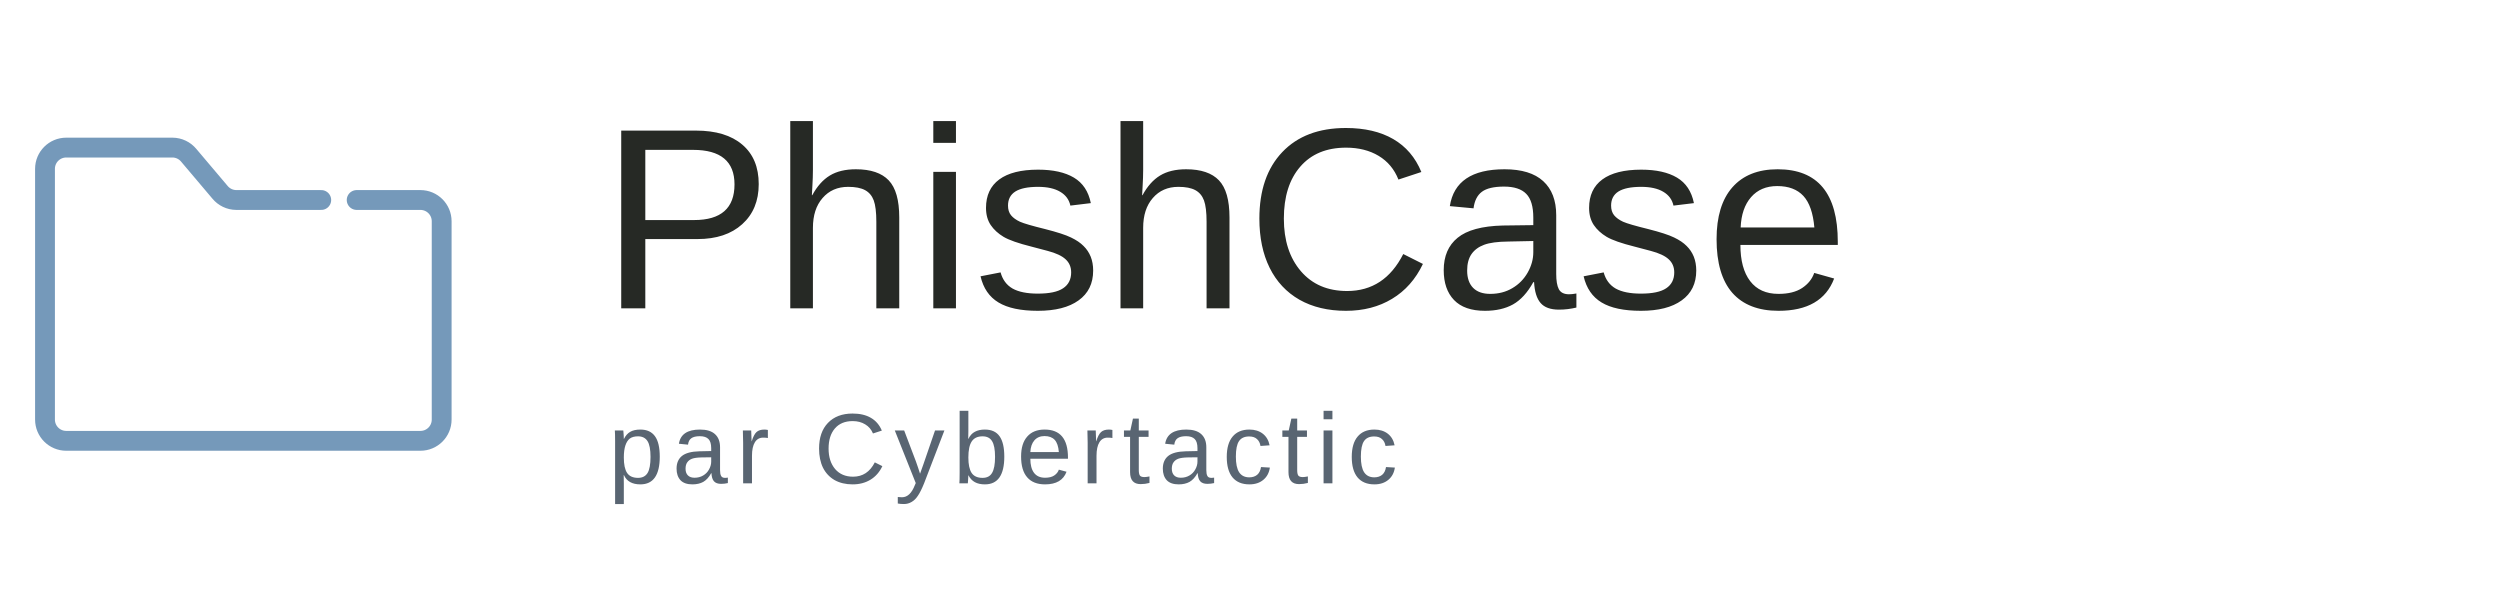
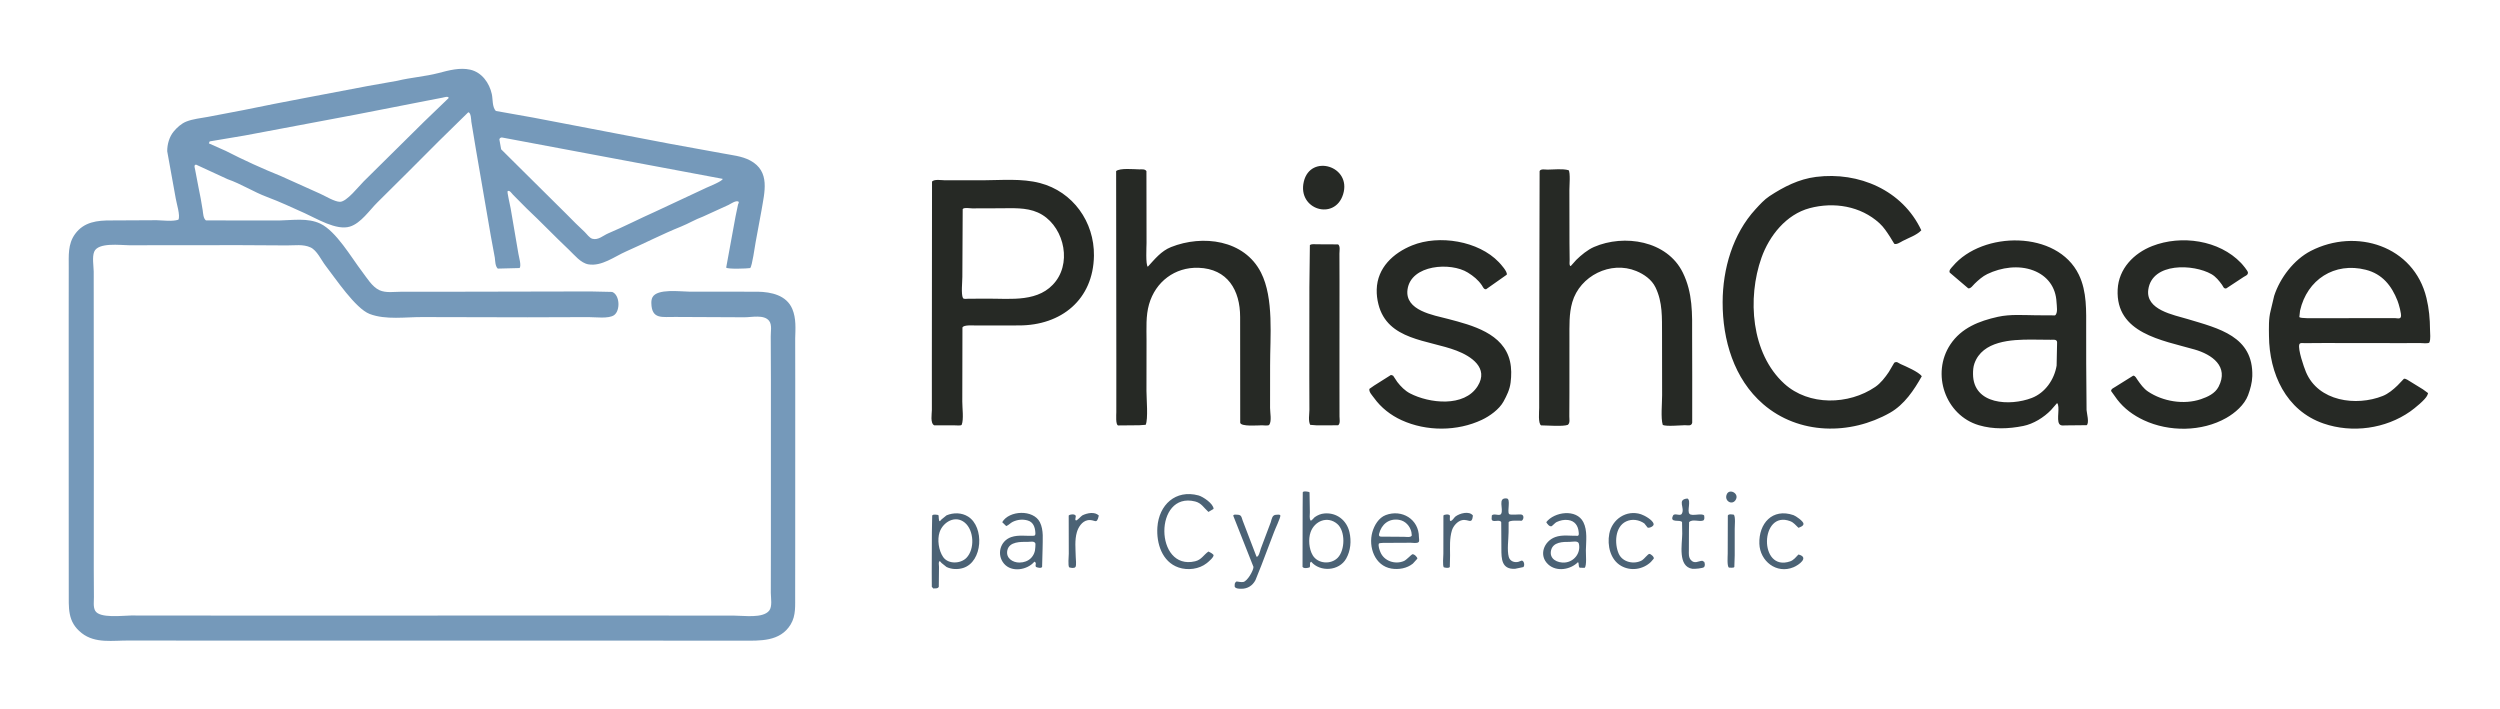
- <svg xmlns="http://www.w3.org/2000/svg" viewBox="0 0 300 72" role="img" aria-label="PhishCase" fill="none" color="#7599BA" stroke="currentColor" stroke-width="2.8" stroke-linecap="round" stroke-linejoin="round">
-   <g transform="translate(2 7) scale(.85)">
-     <path d="M43 20H31a3 3 0 0 1-2.3-1.1l-4.4-5.2A3 3 0 0 0 22 12.6H7a3 3 0 0 0-3 3V51a3 3 0 0 0 3 3h50a3 3 0 0 0 3-3V23a3 3 0 0 0-3-3h-9" />
+ <svg xmlns="http://www.w3.org/2000/svg" width="437.425" height="124" viewBox="0 0 437.425 124" role="img" aria-labelledby="titre description">
+   <g id="symbole" fill="#7599BA" transform="translate(12 12) scale(0.345)">
+     <path fill-rule="evenodd" d="M 55.675 76.656 C 56.794 74.711 54.736 68.347 54.359 65.93 L 50.024 41.93 C 50.006 38.453 51.053 34.647 53.291 31.93 C 54.944 29.923 57.226 27.849 59.675 26.883 C 63.194 25.495 66.982 25.179 70.675 24.485 L 88.675 21.053 C 109.608 16.702 130.702 12.921 151.675 8.85 L 166.675 6.192 C 173.568 4.499 180.825 4.044 187.675 2.245 C 192.798 0.899 198.384 -0.639 203.675 0.55 C 209.641 1.892 213.415 7.35 214.646 12.93 C 215.213 15.504 214.782 19.454 216.675 21.485 L 235.675 24.866 L 304.675 38.08 L 331.675 42.997 C 336.393 43.926 341.375 44.309 345.675 46.605 C 356.039 52.14 352.917 62.78 351.417 71.93 L 348.464 87.93 C 348.042 90.021 346.708 100.23 345.675 101.171 C 344.099 101.438 334.231 101.812 333.506 100.93 L 338.266 74.93 L 339.52 68.93 C 339.608 68.569 340.241 67.73 339.675 67.43 C 338.4 66.754 335.787 68.612 334.675 69.159 L 321.675 75.094 C 317.863 76.481 314.43 78.587 310.675 80.099 C 301.176 83.925 292.025 88.65 282.675 92.767 C 276.87 95.323 270.388 100.394 263.675 99.294 C 259.733 98.648 256.541 94.516 253.798 91.93 C 246.507 85.059 239.605 77.788 232.298 70.93 L 225.351 63.93 C 224.801 63.368 223.664 61.502 222.675 62.157 C 222.255 62.436 223.986 69.432 224.206 70.93 L 228.133 93.93 C 228.325 95.314 229.819 100.187 228.675 101.161 L 217.675 101.444 C 216.352 100.23 216.387 97.614 216.175 95.93 L 214.148 84.93 L 206.575 40.93 L 204.254 26.93 C 204.158 26.164 204.138 22.185 202.675 22.185 L 187.675 36.895 C 177.364 47.206 167.082 57.601 156.675 67.815 C 152.645 71.77 148.29 78.404 142.675 80.138 C 135.813 82.257 125.841 76.057 119.675 73.297 C 113.389 70.483 107.131 67.535 100.675 65.125 C 93.867 62.584 87.565 58.495 80.675 56.102 L 64.675 48.72 C 63.403 48.72 63.986 50.352 64.113 50.93 L 65.83 59.93 C 66.627 63.863 67.46 67.974 68.029 71.93 C 68.241 73.402 68.299 76.009 69.675 77 L 106.675 77.044 C 113.534 76.927 121.285 75.593 127.675 78.643 C 135.739 82.493 143.345 95.74 148.83 102.93 C 151.243 106.093 153.951 110.704 157.675 112.398 C 160.982 113.902 165.122 113.176 168.675 113.176 L 191.675 113.176 L 264.675 113.026 L 275.675 113.271 C 279.598 114.753 279.898 122.722 276.675 125.034 C 273.951 126.987 267.15 126.028 263.675 126.042 L 232.675 126.139 L 179.675 126.022 C 171.064 125.944 160.867 127.59 152.675 124.438 C 145.494 121.674 135.359 106.448 130.309 99.93 C 128.157 97.152 125.983 92.177 122.675 90.675 C 118.93 88.975 114.702 89.707 110.675 89.684 L 86.675 89.546 L 30.675 89.599 C 26.32 89.588 14.919 88.001 12.972 92.93 C 11.907 95.626 12.691 100.054 12.74 102.93 L 12.758 123.93 L 12.804 197.93 L 12.775 253.93 L 12.844 267.93 C 12.889 270.143 12.39 272.938 13.473 274.93 C 15.667 278.965 27.498 277.399 31.675 277.372 L 87.675 277.422 L 288.675 277.393 L 337.675 277.438 C 342.509 277.418 352.058 278.925 355.3 274.93 C 356.989 272.849 356.164 268.486 356.143 265.93 L 356.183 241.93 L 356.191 157.93 L 356.107 135.93 C 356.031 133.479 356.883 129.994 355.277 127.93 C 352.692 124.608 346.403 126.163 342.675 126.128 L 307.675 125.963 C 301.231 125.831 295.709 127.467 295.552 118.93 C 295.534 117.937 295.659 116.825 296.154 115.93 C 298.606 111.499 310.138 113.094 314.675 113.125 L 349.675 113.164 C 356.366 113.312 364.093 114.914 367.05 121.93 C 369.052 126.68 368.645 131.887 368.506 136.93 L 368.533 157.93 L 368.519 241.93 L 368.492 266.93 C 368.421 272.094 369.014 277.31 366.199 281.93 C 360.828 290.746 350.654 290.146 341.675 290.146 L 285.675 290.111 L 82.675 290.111 L 30.675 290.066 C 22.515 289.992 13.558 291.714 6.675 286.321 C -0.785 280.476 0.162 273.453 0.09 264.93 L 0.073 239.93 L 0.056 127.93 L 0.08 100.93 C 0.111 94.915 -0.457 89.06 3.267 83.93 C 7.786 77.705 14.561 76.964 21.675 77.017 L 44.675 76.899 C 48.037 76.969 52.47 77.648 55.675 76.656 Z M 71.55 36.93 L 89.383 33.93 L 145.675 23.335 L 181.675 16.294 L 189.675 14.746 C 190.18 14.67 192.771 13.766 192.771 14.93 L 180.296 26.93 L 149.675 57.214 C 147.164 59.689 141.1 67.53 137.675 67.566 C 134.963 67.594 130.22 64.638 127.675 63.508 L 107.675 54.512 C 98.264 50.716 88.716 46.371 79.675 41.725 L 71.138 37.93 L 71.55 36.93 Z M 218.477 35.93 C 218.745 35.252 218.71 35.176 219.675 34.92 L 331.744 55.93 C 331.744 57.024 325.07 59.715 323.675 60.337 L 297.675 72.498 C 289.613 76.079 281.806 80.135 273.675 83.57 C 271.151 84.636 268.645 87.126 265.675 86.321 C 264.126 85.902 262.793 83.845 261.675 82.798 C 258.593 79.912 255.6 76.995 252.675 73.961 L 228.675 50.163 L 219.377 40.93 L 218.477 35.93 Z" />
  </g>
-   <text x="72" y="37" fill="#262925" stroke="none" font-family="IBM Plex Sans,Arial,sans-serif" font-size="31">PhishCase</text>
-   <text x="73" y="58" fill="#596572" stroke="none" font-family="IBM Plex Sans,Arial,sans-serif" font-size="12" letter-spacing="1">par Cybertactic</text>
+   <g id="nom-de-marque" fill="#262925" transform="translate(163.019 29) scale(0.37)">
+     <path fill-rule="evenodd" d="M 0.153 7.525 C 1.094 6.216 4.738 6.876 6.19 6.876 L 24.19 6.879 C 33.043 6.842 42.557 5.925 51.19 8.179 C 66.816 12.258 76.944 26.582 76.725 42.525 C 76.442 63.245 61.32 75.553 41.19 75.515 L 21.19 75.543 C 19.738 75.568 14.992 75.114 14.538 76.525 L 14.467 111.525 C 14.45 114.402 15.209 119.982 14.19 122.477 C 13.961 123.038 11.637 122.769 11.19 122.775 L 1.19 122.751 C -0.763 121.76 0.062 117.351 0.08 115.525 L 0.074 94.525 L 0.153 7.525 Z M 14.658 20.525 C 15.08 19.601 18.33 20.166 19.19 20.163 L 32.19 20.118 C 38.172 20.116 44.605 19.615 50.19 22.107 C 61.764 27.271 66.514 44.197 58.749 54.525 C 51.039 64.781 37.472 62.799 26.19 62.845 L 17.19 62.894 C 16.577 62.891 15.134 63.225 14.767 62.525 C 13.842 60.762 14.503 54.753 14.496 52.525 L 14.658 20.525 Z M 87.217 2.525 C 89.04 1.008 95.573 1.668 98.19 1.72 C 99.391 1.744 100.771 1.438 101.547 2.525 L 101.598 36.525 C 101.581 38.34 101.123 46.847 102.19 47.758 C 105.481 44.198 108.473 40.332 113.19 38.456 C 128.1 32.528 147.816 34.941 155.725 50.525 C 161.914 62.718 159.99 80.986 160.029 94.525 L 160.013 114.525 C 159.999 116.604 160.873 120.837 159.61 122.525 C 159.192 123.085 156.857 122.735 156.19 122.741 C 154.298 122.758 146.201 123.457 145.895 121.525 L 145.856 71.525 C 145.87 58.859 139.907 48.721 126.19 48.255 C 115 47.875 105.841 54.852 102.779 65.525 C 101.206 71.012 101.599 76.88 101.594 82.525 L 101.561 106.525 C 101.565 109.983 102.424 119.855 101.19 122.507 L 98.19 122.72 L 88.19 122.812 C 86.9 122.62 87.308 117.606 87.304 116.525 L 87.312 94.525 L 87.217 2.525 Z M 175.965 7.525 C 179.078 -5.74 198.724 0.089 194.548 13.525 C 190.636 26.112 172.852 20.793 175.965 7.525 Z M 178.835 37.525 C 179.688 36.867 181.157 37.158 182.19 37.14 L 192.19 37.192 C 193.298 38.021 192.806 40.259 192.812 41.525 L 192.847 54.525 L 192.829 104.525 L 192.845 118.525 C 192.831 119.738 193.348 121.94 192.19 122.731 L 182.19 122.772 L 178.993 122.525 C 178.01 120.653 178.579 117.6 178.614 115.525 L 178.567 99.525 L 178.602 57.525 L 178.835 37.525 Z M 206.979 105.525 L 209.19 103.979 L 217.19 98.929 L 218.19 99.263 L 220.19 102.274 C 221.809 104.362 223.814 106.413 226.19 107.647 C 235.262 112.361 251.835 114.353 258.19 104.21 C 263.568 95.626 255.095 90.077 248.19 87.433 C 234.8 82.306 215.558 82.618 211.257 65.525 C 210.668 63.183 210.381 60.951 210.446 58.525 C 210.72 48.221 218.27 41.281 227.19 37.667 C 239.909 32.514 258.58 35.519 268.19 45.594 C 269.089 46.537 272.433 50.193 271.935 51.525 L 262.19 58.39 C 261.115 58.625 260.58 57.133 260.163 56.525 C 258.381 53.928 256.183 52.174 253.542 50.525 C 245.466 45.484 226.637 46.707 225.013 58.525 C 223.642 68.513 237.331 70.644 244.19 72.446 C 255.561 75.432 270.438 79.236 273.48 92.525 C 274.224 95.778 274.166 99.24 273.762 102.525 C 273.357 105.81 271.964 108.662 270.393 111.525 C 268.377 115.198 263.864 118.412 260.19 120.148 C 248.518 125.666 233.931 125.691 222.19 120.314 C 217.063 117.966 212.492 114.42 209.19 109.806 C 208.381 108.676 206.665 106.981 206.979 105.525 Z M 301.19 2.111 C 302.105 3.17 301.551 9.77 301.559 11.525 L 301.598 36.525 L 301.682 44.525 C 301.686 44.899 301.357 47.45 302.19 47.45 L 304.811 44.525 C 307.125 42.253 310.195 39.719 313.19 38.419 C 327.427 32.24 347.741 35.361 355.193 50.525 C 359.941 60.188 359.647 69.998 359.6 80.525 L 359.647 99.525 L 359.638 121.525 C 359.276 123.274 357.555 122.685 356.19 122.7 C 354.156 122.722 347.079 123.415 345.699 122.525 C 344.706 119.258 345.423 112.232 345.407 108.525 L 345.368 79.525 C 345.325 71.828 345.71 64.614 342.282 57.525 C 340.488 53.814 336.87 51.309 333.19 49.792 C 321.092 44.804 306.544 52.051 302.93 64.525 C 301.321 70.081 301.609 75.793 301.579 81.525 L 301.573 107.525 L 301.526 118.525 C 301.512 119.837 301.956 121.607 300.827 122.525 C 298.491 123.417 291.075 122.78 288.19 122.774 C 286.695 121.898 287.27 116.283 287.274 114.525 L 287.28 91.525 L 287.477 2.525 C 287.981 1.333 290.2 1.839 291.19 1.835 C 294.321 1.822 298.183 1.293 301.19 2.111 Z M 467.982 30.525 C 465.841 32.831 461.981 34.094 459.19 35.562 C 458.161 36.103 456.307 37.424 455.19 36.905 L 453.19 33.635 C 451.692 31.336 450.234 29.055 448.19 27.183 C 439.304 19.045 426.659 17.005 415.19 20.055 C 404.058 23.016 396.062 33.146 392.387 43.525 C 385.637 62.591 387.449 88.735 403.19 103.07 C 414.808 113.651 433.655 113.142 446.19 104.602 C 448.781 102.837 450.885 100.091 452.62 97.525 L 455.19 93.147 C 456.49 92.365 457.067 93.287 458.19 93.786 C 460.685 94.895 466.639 97.43 468.214 99.525 C 464.541 106.084 459.938 112.977 453.19 116.806 C 434.365 127.489 410.017 127.281 393.19 112.735 C 379.339 100.762 373.987 82.324 374.028 64.525 C 374.065 48.774 378.806 32.271 389.613 20.525 C 391.596 18.37 393.725 15.993 396.19 14.375 C 402.936 9.949 410.047 6.306 418.19 5.275 C 438.396 2.716 459.109 11.56 467.982 30.525 Z M 531.19 70.763 C 532.686 69.845 532.001 66.094 531.925 64.525 C 531.58 57.357 527.567 52.046 520.988 49.525 C 514.016 46.854 505.76 48.055 499.19 51.221 C 496.939 52.307 494.979 54.067 493.19 55.791 C 492.452 56.503 491.38 58.165 490.19 57.99 L 481.419 50.525 C 480.898 49.415 482.221 48.286 482.861 47.525 C 496.902 30.814 532.266 30.42 542.476 51.525 C 546.396 59.63 545.932 68.729 545.945 77.525 L 545.956 93.525 L 546.126 115.525 C 546.233 117.11 547.496 121.589 546.19 122.685 L 536.19 122.787 C 535.097 122.785 533.89 123.096 533.19 122.038 C 531.841 119.999 533.726 113.817 532.19 112.233 L 529.315 115.525 C 525.925 119.035 520.982 122.102 516.19 123.06 C 509.225 124.453 502.064 124.733 495.19 122.696 C 479.316 117.992 472.553 98.314 481.708 84.525 C 486.927 76.664 495.359 73.399 504.19 71.442 C 510.035 70.148 516.25 70.66 522.19 70.712 L 531.19 70.763 Z M 493.095 93.525 C 496.894 82.782 510.564 82.181 520.19 82.21 L 529.19 82.298 C 530.104 82.322 532.191 81.88 532.191 83.525 L 531.965 94.525 C 530.867 101.101 526.578 107.382 520.19 109.825 C 509.968 113.735 492.519 113.062 492.435 98.525 C 492.425 96.832 492.527 95.13 493.095 93.525 Z M 557.728 106.525 C 557.728 105.445 559.092 105.005 559.769 104.525 L 568.19 99.265 C 569.171 99.265 569.744 100.595 570.19 101.23 C 571.609 103.251 573.098 105.376 575.19 106.776 C 582.203 111.471 592.112 113.141 600.19 110.398 C 603.396 109.309 606.882 107.729 608.548 104.525 C 613.566 94.88 605.406 89.247 597.19 86.89 C 581.815 82.48 559.838 79.263 560.835 58.525 C 561.306 48.71 568.44 41.383 577.19 37.969 C 590.904 32.619 608.817 35.123 619.19 45.995 C 619.827 46.662 622.447 49.733 622.447 50.525 C 622.447 51.701 621.346 52.026 620.512 52.525 L 612.19 58.011 C 610.943 58.249 610.738 57.063 610.19 56.307 C 608.818 54.416 607.26 52.451 605.19 51.269 C 596.727 46.436 577.172 45.615 575.323 58.525 C 573.937 68.203 587.315 70.51 593.996 72.525 C 608.606 76.933 625.056 80.637 624.501 99.525 C 624.412 102.573 623.557 105.691 622.495 108.525 C 620.784 113.09 616.308 116.938 612.19 119.274 C 600.63 125.833 585.15 125.934 573.19 120.334 C 568.289 118.04 563.905 114.858 560.602 110.525 L 557.728 106.525 Z M 633.187 68.525 L 634.846 61.525 C 637.608 53.047 644.144 44.407 652.19 40.27 C 673.561 29.283 700.921 37.85 706.857 62.525 C 708.062 67.535 708.519 72.378 708.544 77.525 C 708.553 79.414 708.932 81.755 708.267 83.525 C 707.997 84.246 704.81 83.862 704.19 83.865 L 693.19 83.875 L 658.19 83.833 L 649.19 83.894 C 648.463 83.905 647.012 83.549 646.724 84.525 C 646.025 86.888 648.857 95.096 649.869 97.525 C 655.685 111.484 673.66 113.861 686.19 108.869 C 688.79 107.833 691.196 105.822 693.19 103.888 L 696.19 100.751 C 696.983 100.473 698.483 101.654 699.19 102.042 L 705.19 105.738 L 707.634 107.525 L 707.278 108.525 C 706.432 110.594 701.108 114.849 699.19 116.195 C 687.495 124.4 671.783 126.566 658.19 121.897 C 640.362 115.772 632.531 98.187 632.391 80.525 C 632.36 76.602 632.166 72.344 633.187 68.525 Z M 647.083 68.525 C 650.399 53.854 663.351 45.435 678.19 49.199 C 685.995 51.179 690.369 56.709 693.19 63.882 C 693.714 65.216 695.214 70.233 694.751 71.525 C 694.377 72.569 692.965 72.098 692.19 72.076 L 683.19 72.071 L 655.19 72.09 C 653.984 72.089 646.997 72.316 646.746 71.525 L 647.083 68.525 Z" />
+   </g>
+   <g id="signature-par-cybertactic" fill="#4B6275" transform="translate(163.019 86) scale(0.29)">
+     <path fill-rule="evenodd" d="M 3.962 14.169 C 4.518 14.786 3.927 17.914 4.962 17.914 L 5.962 16.804 L 8.962 14.372 C 13.15 12.638 18.067 12.676 21.962 15.127 C 31.893 21.375 30.826 42.438 18.962 46.137 C 15.74 47.141 12.036 47.01 8.962 45.549 L 5.962 43.149 L 4.962 42.018 C 3.883 42.018 4.41 44.934 4.409 45.498 L 4.281 57.498 C 3.628 58.73 2.192 58.389 0.962 58.495 L 0.07 57.498 L 0.025 48.498 L 0.114 24.498 L 0.301 14.498 C 0.818 13.521 3.101 14.061 3.962 14.169 Z M 4.777 24.498 C 6.815 18.47 14.19 13.995 19.962 18.776 C 25.601 23.448 26.056 34.784 20.962 40.028 C 17.478 43.615 9.967 44.012 6.884 39.498 C 4.214 35.59 3.242 29.04 4.777 24.498 Z M 61.962 26.669 C 62.764 26.003 62.586 25.391 62.523 24.498 C 62.305 21.462 61.264 18.453 57.962 17.486 C 54.908 16.593 51.818 16.924 48.962 18.263 C 47.474 18.96 46.51 20.282 44.962 20.851 L 42.545 18.498 C 46.74 11.304 61.314 10.743 65.265 18.498 C 67.703 23.283 66.888 29.28 66.906 34.498 L 66.611 45.498 C 66.03 46.547 63.751 45.867 62.962 45.53 C 62.047 44.422 63.728 43.163 61.962 42.318 C 57.813 47.332 48.246 49.038 43.6 43.498 C 39.051 38.073 41.243 29.808 47.978 27.498 C 52.471 25.957 57.33 27.017 61.962 26.669 Z M 45.637 35.498 C 46.799 30.095 53.854 30.346 57.962 30.386 C 59.407 30.4 62.096 29.637 62.603 31.498 L 62.529 33.498 C 62.453 39.076 58.536 42.83 52.962 42.864 C 48.828 42.889 44.633 40.172 45.637 35.498 Z M 82.659 14.498 C 83.376 13.692 86.154 13.425 86.818 14.498 C 87.271 15.231 86.15 16.923 86.962 17.409 C 87.668 17.833 90.091 14.785 90.962 14.364 C 93.839 12.969 98.355 12.014 100.835 14.498 C 99.489 20.564 98.485 16.434 93.962 17.353 C 90.688 18.018 88.47 21.535 87.602 24.498 C 86.191 29.323 86.803 34.527 86.909 39.498 C 86.933 40.612 87.396 44.566 86.762 45.498 C 86.076 46.507 83.869 46.058 82.962 45.752 C 82.127 44.829 82.695 39.014 82.708 37.498 L 82.659 14.498 Z M 166.962 12.317 C 164.259 9.917 162.793 6.968 158.962 6.006 C 134.02 -0.256 134.337 48.004 158.962 42.092 C 162.797 41.171 164.009 38.263 166.962 36.206 C 168.095 36.707 169.09 37.269 169.962 38.154 C 170.727 39.326 166.892 42.488 165.962 43.223 C 161.346 46.873 154.51 47.73 148.962 45.842 C 138.9 42.418 135.496 31.114 136.172 21.498 C 137.112 8.129 147.063 -1.372 160.962 2.358 C 163.673 3.085 170.065 7.383 170.065 10.498 L 166.962 12.317 Z M 181.901 14.498 C 182.484 13.698 183.182 13.963 183.962 13.969 C 186.872 13.991 186.776 15.02 187.613 17.498 L 195.962 39.288 C 197.248 39.903 198.222 35.515 198.558 34.498 L 204.585 18.498 C 205.22 16.408 205.434 14.024 207.962 14.026 C 208.442 14.026 210.203 13.654 210.363 14.498 C 210.57 15.585 207.108 22.832 206.541 24.498 L 198.933 44.498 L 195.325 53.498 C 193.599 56.75 190.659 58.66 186.962 58.678 C 185.726 58.684 183.543 58.696 182.83 57.498 C 182.775 56.102 182.63 55.071 183.962 54.27 C 185.337 54.424 186.554 54.786 187.962 54.583 C 190.381 54.234 194.146 47.733 194.146 45.498 L 181.901 14.498 Z M 227.967 0.498 L 228.168 12.498 C 228.201 13.979 227.725 16.235 228.596 17.498 C 228.963 18.031 230.666 15.779 231.066 15.498 C 232.848 14.246 234.766 13.416 236.962 13.235 C 244.368 12.621 250.37 17.337 252.043 24.498 C 253.294 29.851 252.767 35.722 250.063 40.498 C 245.799 48.031 234.373 48.727 228.962 42.36 C 227.574 43.065 228.77 44.719 227.962 45.778 C 226.781 46.169 224.658 46.623 223.742 45.498 L 223.808 9.498 L 223.877 0.498 C 224.08 -0.46 227.515 0.026 227.967 0.498 Z M 228.614 24.498 C 231.02 17.747 238.786 14.568 244.63 19.498 C 249.713 23.786 249.449 35.397 244.962 39.985 C 240.863 44.177 233.025 43.675 229.897 38.498 C 227.629 34.745 227.136 28.642 228.614 24.498 Z M 265.865 24.498 C 267.028 20.38 269.714 15.795 273.962 14.206 C 283.689 10.566 293.967 16.718 293.967 27.498 C 293.967 28.295 294.377 29.896 293.793 30.498 C 292.876 31.445 290.218 30.901 288.962 30.912 L 275.962 30.977 C 275.095 30.987 269.971 30.789 269.76 31.498 C 269.343 32.897 270.166 35.183 270.692 36.498 C 272.89 41.994 279.662 44.219 284.962 41.917 C 286.423 41.282 289.484 37.993 289.962 37.869 C 291.046 37.586 293.032 39.51 293.032 40.498 L 290.309 43.498 C 286.771 46.378 281.753 47.234 277.351 46.498 C 267.375 44.831 263.325 33.486 265.865 24.498 Z M 269.95 25.498 C 271.378 19.755 275.866 16.114 281.962 17.083 C 285.786 17.691 288.616 20.82 289.431 24.498 L 289.668 26.498 C 289.149 27.91 286.146 27.317 284.962 27.325 L 272.962 27.234 C 271.351 27.223 269.414 27.654 269.95 25.498 Z M 308.739 14.498 C 309.333 13.74 312.13 13.502 312.635 14.498 C 312.841 14.904 312.273 17.756 312.962 17.756 C 314.22 17.756 315.053 15.814 315.962 15.113 C 318.478 13.171 324.303 11.506 326.548 14.498 C 325.909 20.281 323.966 16.418 319.962 17.29 C 317.183 17.895 314.651 20.863 313.86 23.498 C 312.399 28.357 312.73 33.473 312.759 38.498 L 312.604 45.498 C 312.08 46.463 309.773 45.959 308.962 45.721 C 308.17 44.732 308.7 39.028 308.709 37.498 L 308.739 14.498 Z M 337.938 14.498 C 339.17 12.846 342.578 15.094 343.544 13.498 C 345.22 10.728 341.174 3.525 346.962 4.185 C 349.497 4.474 347.154 11.757 348.305 13.498 C 348.983 14.524 354.594 13.52 355.962 13.939 C 357.545 14.423 357.192 16.974 355.962 17.632 C 354.418 17.658 348.754 17.168 348.091 18.498 L 348.063 24.498 C 348.025 28.862 347.032 35.382 348.184 39.498 C 348.888 42.015 351.55 43.061 353.962 42.417 L 355.962 41.667 C 357.534 41.739 357.91 44.801 356.962 45.598 L 351.962 46.636 C 343.81 47.068 343.711 40.569 343.717 34.498 L 343.66 24.498 L 343.617 18.498 C 342.714 16.38 338.028 19.282 337.828 16.498 L 337.938 14.498 Z M 389.962 26.721 C 390.646 26.02 390.431 25.359 390.358 24.498 C 390.03 20.649 388.052 17.714 383.962 17.197 C 381.481 16.883 379.196 17.412 376.962 18.457 C 376.23 18.8 374.339 20.85 373.962 20.953 C 372.652 21.309 371.33 19.44 370.795 18.498 C 375.629 12.23 389.015 10.258 393.175 18.498 C 395.748 23.594 394.801 29.962 394.696 35.498 C 394.655 37.65 395.312 44.814 393.962 46.045 L 390.962 45.976 C 390.001 44.956 390.731 43.786 389.962 42.591 C 385.447 47.148 377.049 48.652 371.962 43.98 C 366.04 38.541 369.369 30.02 376.19 27.498 C 380.484 25.91 385.49 26.842 389.962 26.721 Z M 373.688 35.498 C 374.867 30.398 380.843 30.342 384.962 30.378 C 386.546 30.391 390.021 29.46 390.479 31.498 C 391.75 37.153 387.554 42.431 381.962 42.846 C 377.538 43.174 372.475 40.744 373.688 35.498 Z M 408.819 25.498 C 410.493 16.706 419.207 10.834 427.962 13.722 C 430.052 14.412 435.002 17.15 435.566 19.498 C 435.923 20.984 432.939 22.194 431.962 21.784 L 429.962 19.25 C 426.74 17.005 422.575 16.358 418.962 18.066 C 412.182 21.271 411.865 31.487 414.506 37.498 C 416.81 42.744 423.871 44.176 428.598 41.498 C 429.701 40.873 432.185 37.635 432.962 37.643 C 433.942 37.654 436.002 39.497 435.649 40.498 L 433.925 42.498 C 429.156 47.059 421.802 48.193 415.962 44.862 C 409.396 41.117 407.49 32.474 408.819 25.498 Z M 455.962 4.217 C 458.396 5.432 455.562 11.761 457.236 13.498 C 458.778 15.098 464.757 12.778 466.071 14.498 C 466.152 15.658 466.493 16.678 465.525 17.498 C 462.939 18.435 459.068 16.373 456.966 18.498 L 456.882 23.498 L 456.836 35.498 C 456.814 37.509 456.603 39.597 457.962 41.233 C 460.232 43.966 462.676 41.835 464.962 41.79 L 466.154 42.498 C 466.484 43.64 466.681 44.428 466.104 45.498 C 465.63 46.378 459.914 46.79 458.962 46.644 C 450.057 45.28 452.773 31.882 452.831 25.498 L 452.725 18.498 C 451.796 16.644 444.883 19.317 447.301 14.498 C 448.176 12.754 451.568 15.031 452.522 13.498 C 454.769 9.884 449.35 4.864 455.962 4.217 Z M 479.791 1.498 C 481.474 -1.955 487.608 1.279 484.962 5.223 C 482.729 8.55 477.854 5.473 479.791 1.498 Z M 483.962 13.982 C 485.037 15.159 484.522 20.687 484.497 22.498 L 484.496 38.498 L 484.266 45.498 C 483.961 46.28 481.611 45.881 480.962 45.908 C 479.795 44.88 480.262 39.246 480.272 37.498 L 480.336 14.498 C 480.836 13.377 483.041 13.854 483.962 13.982 Z M 522.962 21.897 C 521.259 20.375 520.188 18.735 517.962 17.89 C 499.753 10.976 498.833 48.743 517.962 42.14 C 520.107 41.399 521.432 39.557 522.962 38.001 C 529.695 39.72 523.162 44.36 519.962 45.69 C 509.726 49.944 499.711 42.018 499.362 31.498 C 498.956 19.292 507.213 9.876 519.962 14.254 C 521.298 14.713 526 17.933 526 19.498 C 526 20.836 523.952 21.518 522.962 21.897 Z" />
+   </g>
</svg>
